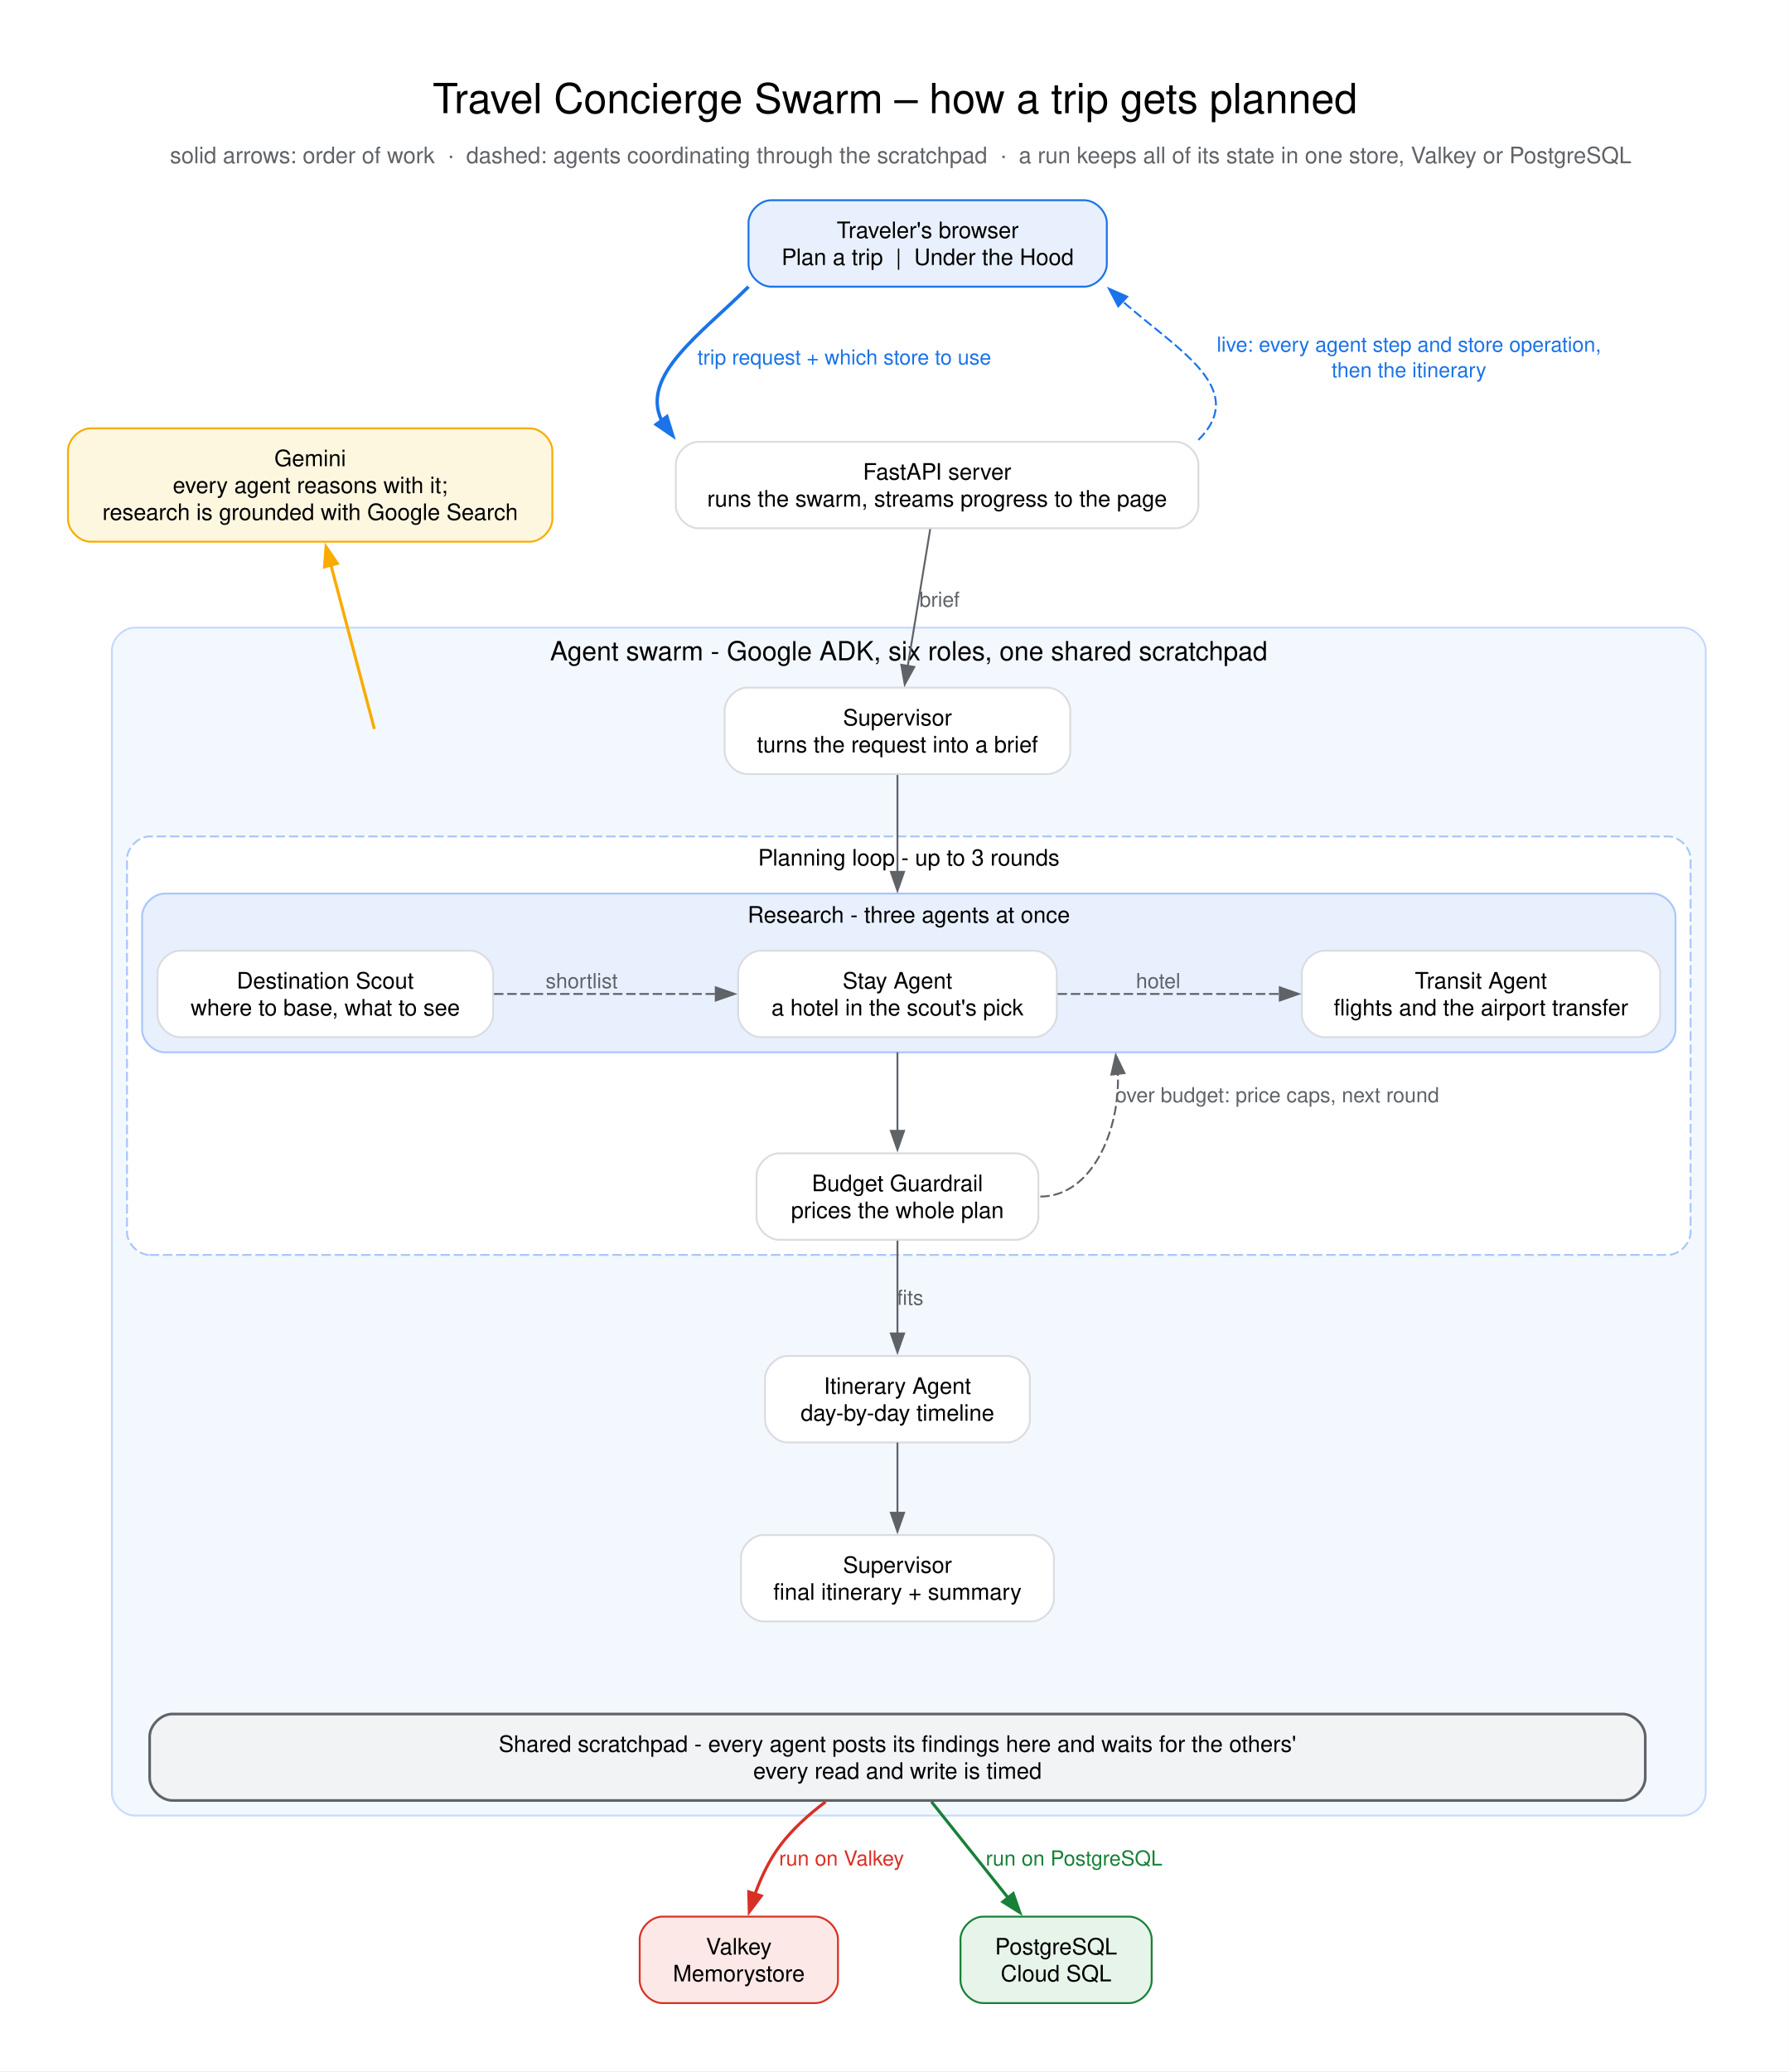
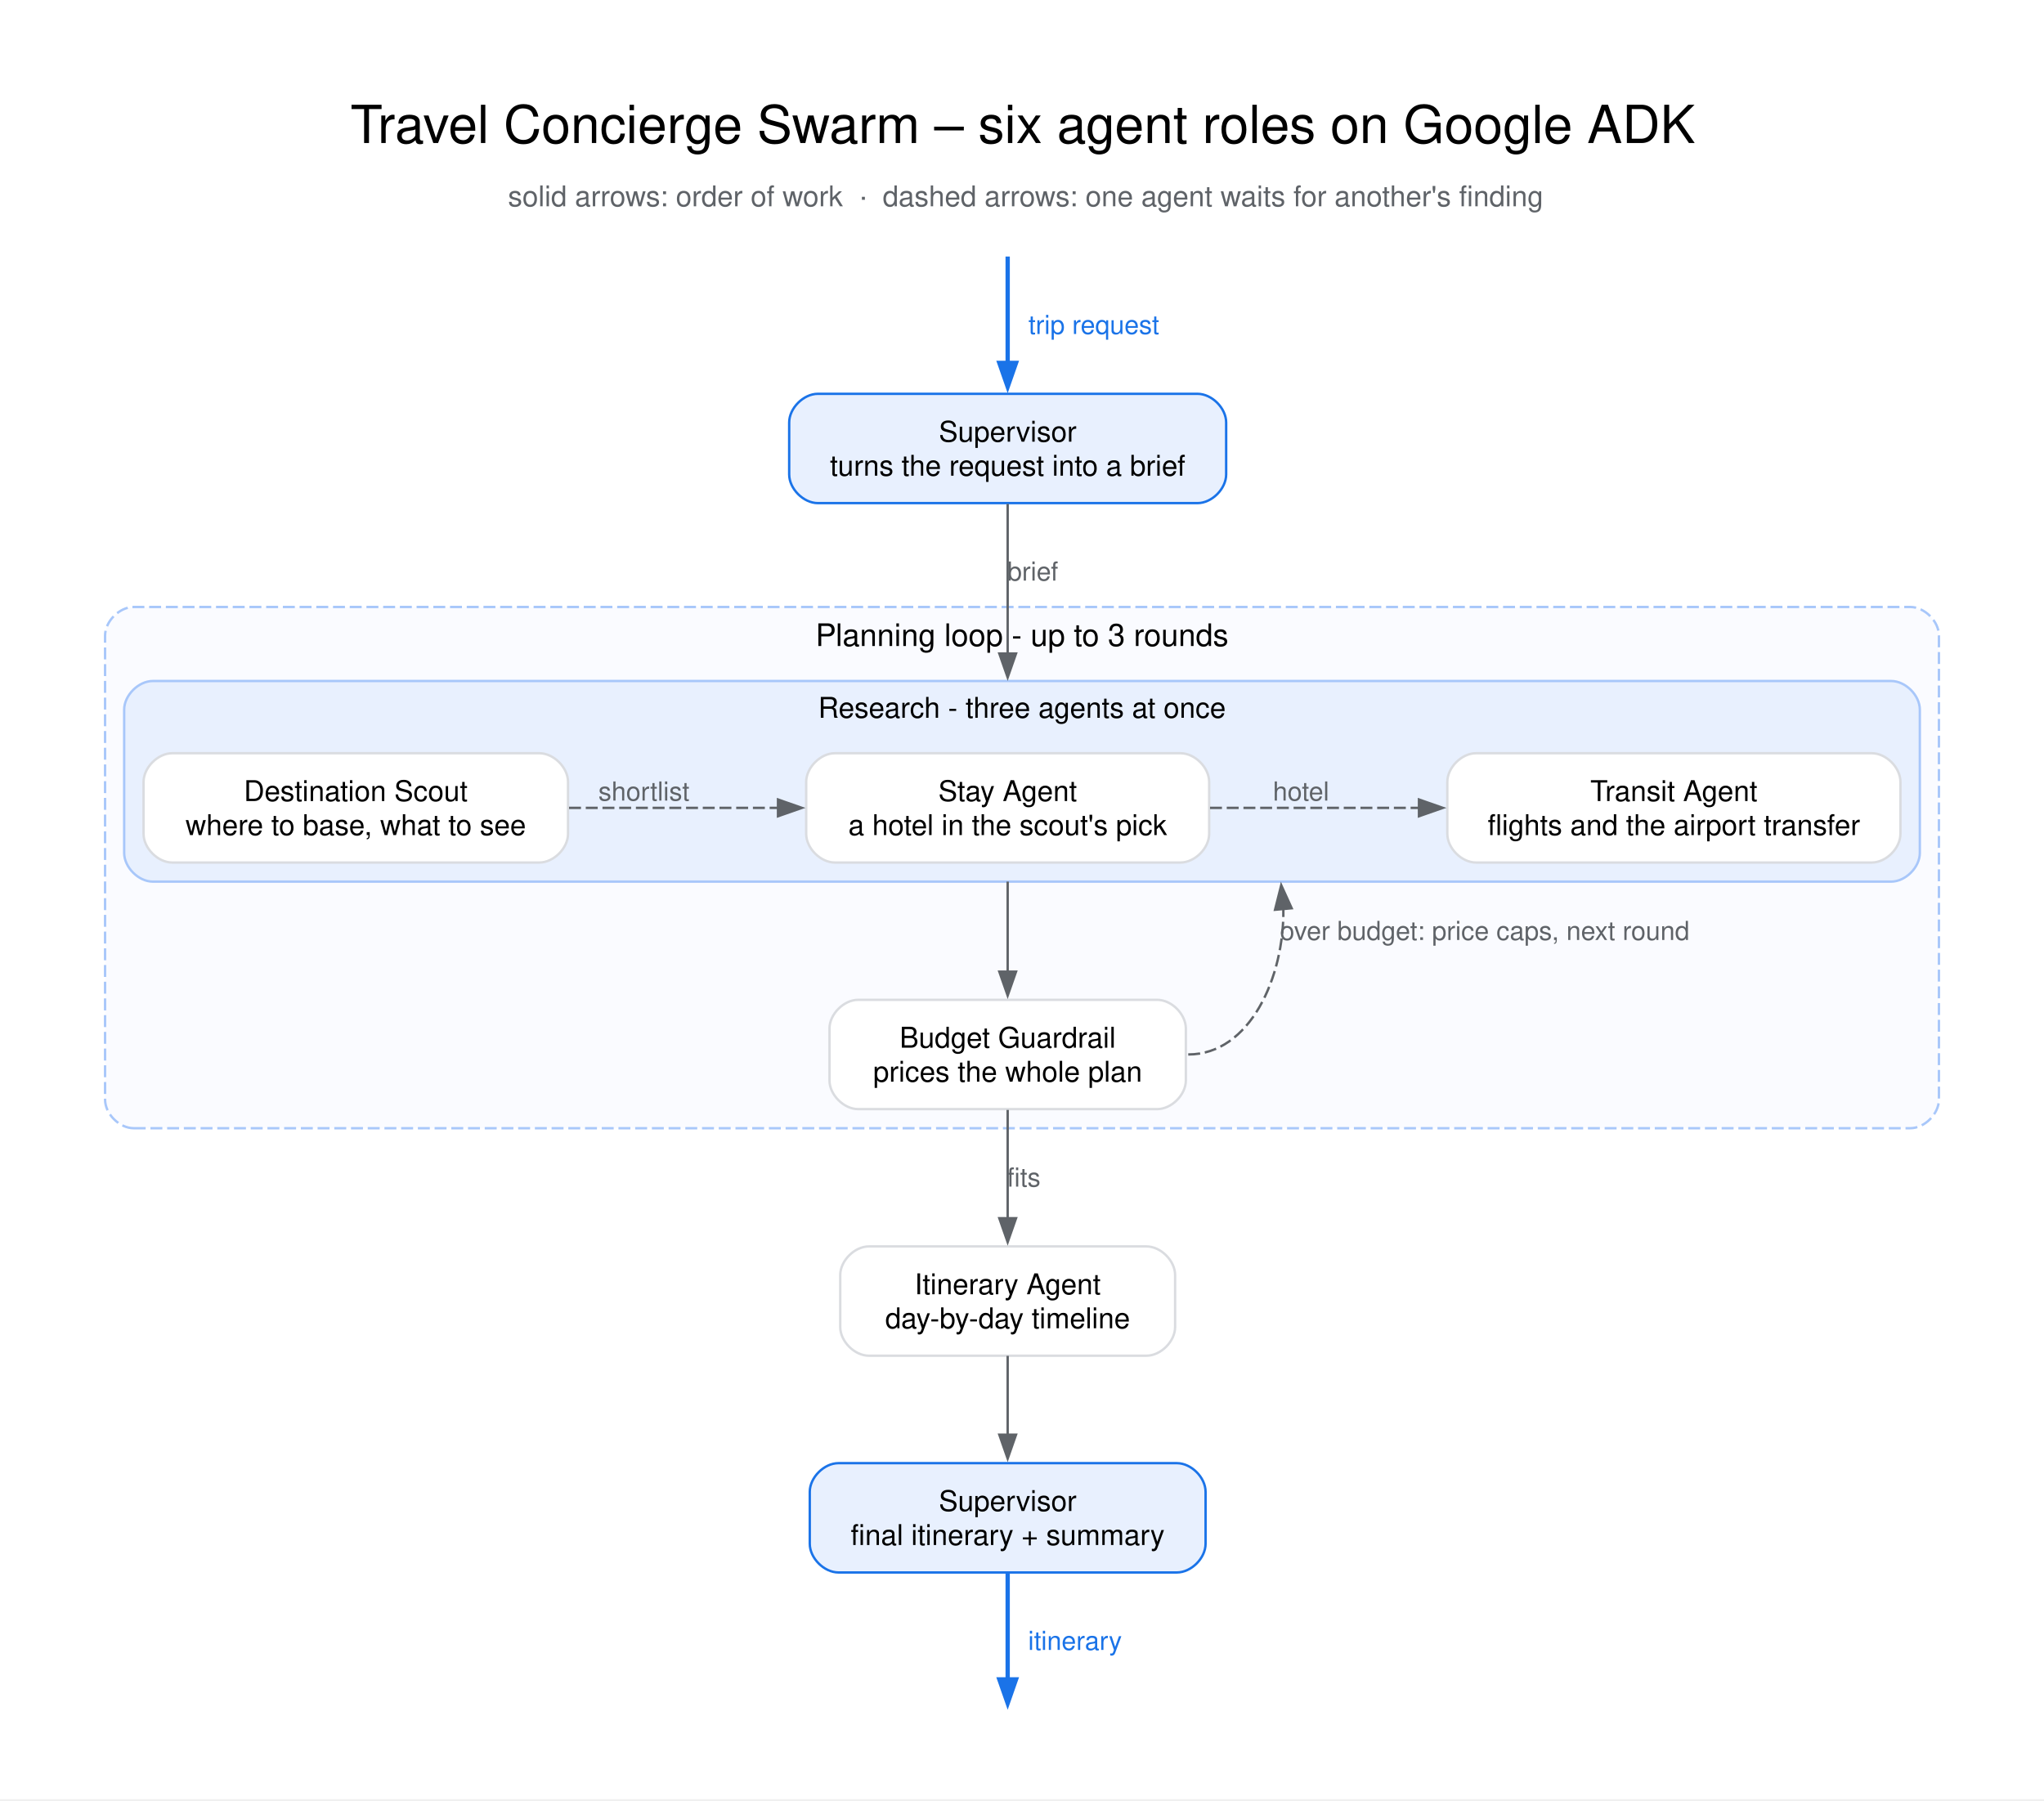
- <svg xmlns="http://www.w3.org/2000/svg" width="947pt" height="1097pt" viewBox="0.00 0.00 947.00 1097.00">
-   <g id="graph0" class="graph" transform="scale(1 1) rotate(0) translate(36 1060.52)">
-     <polygon fill="white" stroke="none" points="-36,36 -36,-1060.52 911.25,-1060.52 911.25,36 -36,36" />
-     <text xml:space="preserve" text-anchor="start" x="193.12" y="-1000.62" font-family="Helvetica,sans-Serif" font-size="22.00">Travel Concierge Swarm – how a trip gets planned</text>
-     <text xml:space="preserve" text-anchor="start" x="54" y="-974.12" font-family="Helvetica,sans-Serif" font-size="12.00" fill="#5f6368">solid arrows: order of work  ·  dashed: agents coordinating through the scratchpad  ·  a run keeps all of its state in one store, Valkey or PostgreSQL</text>
+ <svg xmlns="http://www.w3.org/2000/svg" width="856pt" height="754pt" viewBox="0.00 0.00 856.00 754.00">
+   <g id="graph0" class="graph" transform="scale(1 1) rotate(0) translate(36 717.53)">
+     <polygon fill="white" stroke="none" points="-36,36 -36,-717.53 820,-717.53 820,36 -36,36" />
+     <text xml:space="preserve" text-anchor="start" x="110.75" y="-657.63" font-family="Helvetica,sans-Serif" font-size="22.00">Travel Concierge Swarm – six agent roles on Google ADK</text>
+     <text xml:space="preserve" text-anchor="start" x="176.75" y="-631.13" font-family="Helvetica,sans-Serif" font-size="12.00" fill="#5f6368">solid arrows: order of work  ·  dashed arrows: one agent waits for another's finding</text>
    <g id="clust1" class="cluster">
-       <path fill="#f3f8ff" stroke="#c6dafc" d="M35.25,-99.28C35.25,-99.28 855.25,-99.28 855.25,-99.28 861.25,-99.28 867.25,-105.28 867.25,-111.28 867.25,-111.28 867.25,-716.21 867.25,-716.21 867.25,-722.21 861.25,-728.21 855.25,-728.21 855.25,-728.21 35.25,-728.21 35.25,-728.21 29.25,-728.21 23.25,-722.21 23.25,-716.21 23.25,-716.21 23.25,-111.28 23.25,-111.28 23.25,-105.28 29.25,-99.28 35.25,-99.28" />
-       <text xml:space="preserve" text-anchor="middle" x="445.25" y="-710.91" font-family="Helvetica,sans-Serif" font-size="14.00">Agent swarm - Google ADK, six roles, one shared scratchpad</text>
+       <path fill="#fafbff" stroke="#a8c7fa" stroke-dasharray="5,2" d="M20,-245C20,-245 764,-245 764,-245 770,-245 776,-251 776,-257 776,-257 776,-451.31 776,-451.31 776,-457.31 770,-463.31 764,-463.31 764,-463.31 20,-463.31 20,-463.31 14,-463.31 8,-457.31 8,-451.31 8,-451.31 8,-257 8,-257 8,-251 14,-245 20,-245" />
+       <text xml:space="preserve" text-anchor="middle" x="392" y="-446.96" font-family="Helvetica,sans-Serif" font-size="13.00">Planning loop - up to 3 rounds</text>
    </g>
-     <g id="clust3" class="cluster">
-       <path fill="white" stroke="#a8c7fa" stroke-dasharray="5,2" d="M43.25,-396.12C43.25,-396.12 847.25,-396.12 847.25,-396.12 853.25,-396.12 859.25,-402.12 859.25,-408.12 859.25,-408.12 859.25,-605.68 859.25,-605.68 859.25,-611.68 853.25,-617.68 847.25,-617.68 847.25,-617.68 43.25,-617.68 43.25,-617.68 37.25,-617.68 31.25,-611.68 31.25,-605.68 31.25,-605.68 31.25,-408.12 31.25,-408.12 31.25,-402.12 37.25,-396.12 43.25,-396.12" />
-       <text xml:space="preserve" text-anchor="middle" x="445.25" y="-602.28" font-family="Helvetica,sans-Serif" font-size="12.00">Planning loop - up to 3 rounds</text>
+     <g id="clust2" class="cluster">
+       <path fill="#e8f0fe" stroke="#a8c7fa" d="M28,-348.28C28,-348.28 756,-348.28 756,-348.28 762,-348.28 768,-354.28 768,-360.28 768,-360.28 768,-420.31 768,-420.31 768,-426.31 762,-432.31 756,-432.31 756,-432.31 28,-432.31 28,-432.31 22,-432.31 16,-426.31 16,-420.31 16,-420.31 16,-360.28 16,-360.28 16,-354.28 22,-348.28 28,-348.28" />
+       <text xml:space="preserve" text-anchor="middle" x="392" y="-416.91" font-family="Helvetica,sans-Serif" font-size="12.00">Research - three agents at once</text>
    </g>
-     <g id="clust4" class="cluster">
-       <path fill="#e8f0fe" stroke="#a8c7fa" d="M51.25,-503.4C51.25,-503.4 839.25,-503.4 839.25,-503.4 845.25,-503.4 851.25,-509.4 851.25,-515.4 851.25,-515.4 851.25,-575.43 851.25,-575.43 851.25,-581.43 845.25,-587.43 839.25,-587.43 839.25,-587.43 51.25,-587.43 51.25,-587.43 45.25,-587.43 39.25,-581.43 39.25,-575.43 39.25,-575.43 39.25,-515.4 39.25,-515.4 39.25,-509.4 45.25,-503.4 51.25,-503.4" />
-       <text xml:space="preserve" text-anchor="middle" x="445.25" y="-572.03" font-family="Helvetica,sans-Serif" font-size="12.00">Research - three agents at once</text>
-     </g>
-     <g id="node1" class="node">
-       <path fill="#e8f0fe" stroke="#1a73e8" d="M538.12,-954.52C538.12,-954.52 372.38,-954.52 372.38,-954.52 366.38,-954.52 360.38,-948.52 360.38,-942.52 360.38,-942.52 360.38,-920.74 360.38,-920.74 360.38,-914.74 366.38,-908.74 372.38,-908.74 372.38,-908.74 538.12,-908.74 538.12,-908.74 544.12,-908.74 550.12,-914.74 550.12,-920.74 550.12,-920.74 550.12,-942.52 550.12,-942.52 550.12,-948.52 544.12,-954.52 538.12,-954.52" />
-       <text xml:space="preserve" text-anchor="middle" x="455.25" y="-934.48" font-family="Helvetica,sans-Serif" font-size="12.00">Traveler's browser</text>
-       <text xml:space="preserve" text-anchor="middle" x="455.25" y="-920.23" font-family="Helvetica,sans-Serif" font-size="12.00">Plan a trip  |  Under the Hood</text>
-     </g>
-     <g id="node2" class="node">
-       <path fill="white" stroke="#dadce0" d="M586.62,-826.61C586.62,-826.61 333.88,-826.61 333.88,-826.61 327.88,-826.61 321.88,-820.61 321.88,-814.61 321.88,-814.61 321.88,-792.83 321.88,-792.83 321.88,-786.83 327.88,-780.83 333.88,-780.83 333.88,-780.83 586.62,-780.83 586.62,-780.83 592.62,-780.83 598.62,-786.83 598.62,-792.83 598.62,-792.83 598.62,-814.61 598.62,-814.61 598.62,-820.61 592.62,-826.61 586.62,-826.61" />
-       <text xml:space="preserve" text-anchor="middle" x="460.25" y="-806.57" font-family="Helvetica,sans-Serif" font-size="12.00">FastAPI server</text>
-       <text xml:space="preserve" text-anchor="middle" x="460.25" y="-792.32" font-family="Helvetica,sans-Serif" font-size="12.00">runs the swarm, streams progress to the page</text>
+     <g id="node3" class="node">
+       <path fill="#e8f0fe" stroke="#1a73e8" d="M465.5,-552.59C465.5,-552.59 306.5,-552.59 306.5,-552.59 300.5,-552.59 294.5,-546.59 294.5,-540.59 294.5,-540.59 294.5,-518.81 294.5,-518.81 294.5,-512.81 300.5,-506.81 306.5,-506.81 306.5,-506.81 465.5,-506.81 465.5,-506.81 471.5,-506.81 477.5,-512.81 477.5,-518.81 477.5,-518.81 477.5,-540.59 477.5,-540.59 477.5,-546.59 471.5,-552.59 465.5,-552.59" />
+       <text xml:space="preserve" text-anchor="middle" x="386" y="-532.55" font-family="Helvetica,sans-Serif" font-size="12.00">Supervisor</text>
+       <text xml:space="preserve" text-anchor="middle" x="386" y="-518.3" font-family="Helvetica,sans-Serif" font-size="12.00">turns the request into a brief</text>
    </g>
    <g id="edge1" class="edge">
-       <path fill="none" stroke="#1a73e8" stroke-width="1.8" d="M360.38,-908.74C335.57,-883.94 302.83,-861.87 314.42,-837.72" />
-       <polygon fill="#1a73e8" stroke="#1a73e8" stroke-width="1.8" points="317.14,-839.93 320.26,-829.81 311.51,-835.78 317.14,-839.93" />
-       <text xml:space="preserve" text-anchor="middle" x="414.16" y="-867.54" font-family="Helvetica,sans-Serif" font-size="11.00" fill="#1a73e8">trip request + which store to use  </text>
+       <path fill="none" stroke="#1a73e8" stroke-width="1.8" d="M386,-610.09C386,-610.09 386,-586.7 386,-565.31" />
+       <polygon fill="#1a73e8" stroke="#1a73e8" stroke-width="1.8" points="389.5,-565.54 386,-555.54 382.5,-565.54 389.5,-565.54" />
+       <text xml:space="preserve" text-anchor="middle" x="417.5" y="-577.64" font-family="Helvetica,sans-Serif" font-size="11.00" fill="#1a73e8">   trip request</text>
    </g>
-     <g id="node3" class="node">
-       <path fill="#fef7e0" stroke="#f9ab00" d="M244.5,-833.74C244.5,-833.74 12,-833.74 12,-833.74 6,-833.74 0,-827.74 0,-821.74 0,-821.74 0,-785.71 0,-785.71 0,-779.71 6,-773.71 12,-773.71 12,-773.71 244.5,-773.71 244.5,-773.71 250.5,-773.71 256.5,-779.71 256.5,-785.71 256.5,-785.71 256.5,-821.74 256.5,-821.74 256.5,-827.74 250.5,-833.74 244.5,-833.74" />
-       <text xml:space="preserve" text-anchor="middle" x="128.25" y="-813.7" font-family="Helvetica,sans-Serif" font-size="12.00">Gemini</text>
-       <text xml:space="preserve" text-anchor="middle" x="128.25" y="-799.45" font-family="Helvetica,sans-Serif" font-size="12.00">every agent reasons with it;</text>
-       <text xml:space="preserve" text-anchor="middle" x="128.25" y="-785.2" font-family="Helvetica,sans-Serif" font-size="12.00">research is grounded with Google Search</text>
+     <g id="node5" class="node">
+       <path fill="white" stroke="#dadce0" d="M458.38,-402.06C458.38,-402.06 313.62,-402.06 313.62,-402.06 307.62,-402.06 301.62,-396.06 301.62,-390.06 301.62,-390.06 301.62,-368.28 301.62,-368.28 301.62,-362.28 307.62,-356.28 313.62,-356.28 313.62,-356.28 458.38,-356.28 458.38,-356.28 464.38,-356.28 470.38,-362.28 470.38,-368.28 470.38,-368.28 470.38,-390.06 470.38,-390.06 470.38,-396.06 464.38,-402.06 458.38,-402.06" />
+       <text xml:space="preserve" text-anchor="middle" x="386" y="-382.02" font-family="Helvetica,sans-Serif" font-size="12.00">Stay Agent</text>
+       <text xml:space="preserve" text-anchor="middle" x="386" y="-367.77" font-family="Helvetica,sans-Serif" font-size="12.00">a hotel in the scout's pick</text>
    </g>
    <g id="edge2" class="edge">
-       <path fill="none" stroke="#1a73e8" stroke-dasharray="5,2" d="M598.62,-827.61C625.66,-854.65 587.91,-875.07 558.52,-900.92" />
-       <polygon fill="#1a73e8" stroke="#1a73e8" points="556.16,-898.33 551.23,-907.71 560.93,-903.45 556.16,-898.33" />
-       <text xml:space="preserve" text-anchor="middle" x="707.06" y="-874.29" font-family="Helvetica,sans-Serif" font-size="11.00" fill="#1a73e8">  live: every agent step and store operation,</text>
-       <text xml:space="preserve" text-anchor="middle" x="707.06" y="-860.79" font-family="Helvetica,sans-Serif" font-size="11.00" fill="#1a73e8">  then the itinerary</text>
+       <path fill="none" stroke="#5f6368" d="M386,-506.46C386,-489.74 386,-465.95 386,-443.52" />
+       <polygon fill="#5f6368" stroke="#5f6368" points="389.5,-443.82 386,-433.82 382.5,-443.82 389.5,-443.82" />
+       <text xml:space="preserve" text-anchor="middle" x="396.5" y="-474.36" font-family="Helvetica,sans-Serif" font-size="11.00" fill="#5f6368">brief</text>
    </g>
-     <g id="node5" class="node">
-       <path fill="white" stroke="#dadce0" d="M518.75,-696.46C518.75,-696.46 359.75,-696.46 359.75,-696.46 353.75,-696.46 347.75,-690.46 347.75,-684.46 347.75,-684.46 347.75,-662.68 347.75,-662.68 347.75,-656.68 353.75,-650.68 359.75,-650.68 359.75,-650.68 518.75,-650.68 518.75,-650.68 524.75,-650.68 530.75,-656.68 530.75,-662.68 530.75,-662.68 530.75,-684.46 530.75,-684.46 530.75,-690.46 524.75,-696.46 518.75,-696.46" />
-       <text xml:space="preserve" text-anchor="middle" x="439.25" y="-676.42" font-family="Helvetica,sans-Serif" font-size="12.00">Supervisor</text>
-       <text xml:space="preserve" text-anchor="middle" x="439.25" y="-662.17" font-family="Helvetica,sans-Serif" font-size="12.00">turns the request into a brief</text>
+     <g id="node4" class="node">
+       <path fill="white" stroke="#dadce0" d="M189.88,-402.06C189.88,-402.06 36.12,-402.06 36.12,-402.06 30.12,-402.06 24.12,-396.06 24.12,-390.06 24.12,-390.06 24.12,-368.28 24.12,-368.28 24.12,-362.28 30.12,-356.28 36.12,-356.28 36.12,-356.28 189.88,-356.28 189.88,-356.28 195.88,-356.28 201.88,-362.28 201.88,-368.28 201.88,-368.28 201.88,-390.06 201.88,-390.06 201.88,-396.06 195.88,-402.06 189.88,-402.06" />
+       <text xml:space="preserve" text-anchor="middle" x="113" y="-382.02" font-family="Helvetica,sans-Serif" font-size="12.00">Destination Scout</text>
+       <text xml:space="preserve" text-anchor="middle" x="113" y="-367.77" font-family="Helvetica,sans-Serif" font-size="12.00">where to base, what to see</text>
    </g>
    <g id="edge4" class="edge">
-       <path fill="none" stroke="#5f6368" d="M456.59,-780.4C453.31,-760.37 448.45,-730.7 444.71,-707.87" />
-       <polygon fill="#5f6368" stroke="#5f6368" points="448.18,-707.43 443.11,-698.13 441.27,-708.57 448.18,-707.43" />
-       <text xml:space="preserve" text-anchor="middle" x="461.51" y="-739.26" font-family="Helvetica,sans-Serif" font-size="11.00" fill="#5f6368">brief</text>
+       <path fill="none" stroke="#5f6368" stroke-dasharray="5,2" d="M202.31,-379.17C231.58,-379.17 260.85,-379.17 290.11,-379.17" />
+       <polygon fill="#5f6368" stroke="#5f6368" points="289.82,-382.67 299.82,-379.17 289.82,-375.67 289.82,-382.67" />
+       <text xml:space="preserve" text-anchor="middle" x="233.67" y="-382.22" font-family="Helvetica,sans-Serif" font-size="11.00" fill="#5f6368">shortlist</text>
    </g>
-     <g id="edge13" class="edge">
-       <path fill="none" stroke="#f9ab00" stroke-width="1.6" d="M139.15,-761.66C149.09,-724.17 162.25,-674.57 162.25,-674.57" />
-       <polygon fill="#f9ab00" stroke="#f9ab00" stroke-width="1.6" points="135.85,-760.42 136.67,-770.98 142.62,-762.21 135.85,-760.42" />
+     <g id="node6" class="node">
+       <path fill="white" stroke="#dadce0" d="M747.88,-402.06C747.88,-402.06 582.12,-402.06 582.12,-402.06 576.12,-402.06 570.12,-396.06 570.12,-390.06 570.12,-390.06 570.12,-368.28 570.12,-368.28 570.12,-362.28 576.12,-356.28 582.12,-356.28 582.12,-356.28 747.88,-356.28 747.88,-356.28 753.88,-356.28 759.88,-362.28 759.88,-368.28 759.88,-368.28 759.88,-390.06 759.88,-390.06 759.88,-396.06 753.88,-402.06 747.88,-402.06" />
+       <text xml:space="preserve" text-anchor="middle" x="665" y="-382.02" font-family="Helvetica,sans-Serif" font-size="12.00">Transit Agent</text>
+       <text xml:space="preserve" text-anchor="middle" x="665" y="-367.77" font-family="Helvetica,sans-Serif" font-size="12.00">flights and the airport transfer</text>
+     </g>
+     <g id="edge5" class="edge">
+       <path fill="none" stroke="#5f6368" stroke-dasharray="5,2" d="M470.74,-379.17C500.01,-379.17 529.28,-379.17 558.55,-379.17" />
+       <polygon fill="#5f6368" stroke="#5f6368" points="558.25,-382.67 568.25,-379.17 558.25,-375.67 558.25,-382.67" />
+       <text xml:space="preserve" text-anchor="middle" x="508.85" y="-382.22" font-family="Helvetica,sans-Serif" font-size="11.00" fill="#5f6368">hotel</text>
    </g>
    <g id="node7" class="node">
-       <path fill="white" stroke="#dadce0" d="M511.62,-557.18C511.62,-557.18 366.88,-557.18 366.88,-557.18 360.88,-557.18 354.88,-551.18 354.88,-545.18 354.88,-545.18 354.88,-523.4 354.88,-523.4 354.88,-517.4 360.88,-511.4 366.88,-511.4 366.88,-511.4 511.62,-511.4 511.62,-511.4 517.62,-511.4 523.62,-517.4 523.62,-523.4 523.62,-523.4 523.62,-545.18 523.62,-545.18 523.62,-551.18 517.62,-557.18 511.62,-557.18" />
-       <text xml:space="preserve" text-anchor="middle" x="439.25" y="-537.14" font-family="Helvetica,sans-Serif" font-size="12.00">Stay Agent</text>
-       <text xml:space="preserve" text-anchor="middle" x="439.25" y="-522.89" font-family="Helvetica,sans-Serif" font-size="12.00">a hotel in the scout's pick</text>
+       <path fill="white" stroke="#dadce0" d="M448.62,-298.78C448.62,-298.78 323.38,-298.78 323.38,-298.78 317.38,-298.78 311.38,-292.78 311.38,-286.78 311.38,-286.78 311.38,-265 311.38,-265 311.38,-259 317.38,-253 323.38,-253 323.38,-253 448.62,-253 448.62,-253 454.62,-253 460.62,-259 460.62,-265 460.62,-265 460.62,-286.78 460.62,-286.78 460.62,-292.78 454.62,-298.78 448.62,-298.78" />
+       <text xml:space="preserve" text-anchor="middle" x="386" y="-278.74" font-family="Helvetica,sans-Serif" font-size="12.00">Budget Guardrail</text>
+       <text xml:space="preserve" text-anchor="middle" x="386" y="-264.49" font-family="Helvetica,sans-Serif" font-size="12.00">prices the whole plan</text>
    </g>
-     <g id="edge5" class="edge">
-       <path fill="none" stroke="#5f6368" d="M439.25,-650.21C439.25,-636.14 439.25,-617.22 439.25,-598.79" />
-       <polygon fill="#5f6368" stroke="#5f6368" points="442.75,-598.94 439.25,-588.94 435.75,-598.94 442.75,-598.94" />
+     <g id="edge3" class="edge">
+       <path fill="none" stroke="#5f6368" d="M386,-348.28C386,-336.4 386,-322.68 386,-310.46" />
+       <polygon fill="#5f6368" stroke="#5f6368" points="389.5,-310.58 386,-300.58 382.5,-310.58 389.5,-310.58" />
    </g>
-     <g id="node6" class="node">
-       <path fill="white" stroke="#dadce0" d="M213.12,-557.18C213.12,-557.18 59.38,-557.18 59.38,-557.18 53.38,-557.18 47.38,-551.18 47.38,-545.18 47.38,-545.18 47.38,-523.4 47.38,-523.4 47.38,-517.4 53.38,-511.4 59.38,-511.4 59.38,-511.4 213.12,-511.4 213.12,-511.4 219.12,-511.4 225.12,-517.4 225.12,-523.4 225.12,-523.4 225.12,-545.18 225.12,-545.18 225.12,-551.18 219.12,-557.18 213.12,-557.18" />
-       <text xml:space="preserve" text-anchor="middle" x="136.25" y="-537.14" font-family="Helvetica,sans-Serif" font-size="12.00">Destination Scout</text>
-       <text xml:space="preserve" text-anchor="middle" x="136.25" y="-522.89" font-family="Helvetica,sans-Serif" font-size="12.00">where to base, what to see</text>
+     <g id="edge6" class="edge">
+       <path fill="none" stroke="#5f6368" stroke-dasharray="5,2" d="M461.62,-275.89C487.46,-275.89 501.87,-308.31 501.45,-336.82" />
+       <polygon fill="#5f6368" stroke="#5f6368" points="497.97,-336.5 500.56,-346.78 504.94,-337.13 497.97,-336.5" />
+       <text xml:space="preserve" text-anchor="middle" x="585.79" y="-323.83" font-family="Helvetica,sans-Serif" font-size="11.00" fill="#5f6368">over budget: price caps, next round</text>
+     </g>
+     <g id="node8" class="node">
+       <path fill="white" stroke="#dadce0" d="M444.12,-195.5C444.12,-195.5 327.88,-195.5 327.88,-195.5 321.88,-195.5 315.88,-189.5 315.88,-183.5 315.88,-183.5 315.88,-161.72 315.88,-161.72 315.88,-155.72 321.88,-149.72 327.88,-149.72 327.88,-149.72 444.12,-149.72 444.12,-149.72 450.12,-149.72 456.12,-155.72 456.12,-161.72 456.12,-161.72 456.12,-183.5 456.12,-183.5 456.12,-189.5 450.12,-195.5 444.12,-195.5" />
+       <text xml:space="preserve" text-anchor="middle" x="386" y="-175.46" font-family="Helvetica,sans-Serif" font-size="12.00">Itinerary Agent</text>
+       <text xml:space="preserve" text-anchor="middle" x="386" y="-161.21" font-family="Helvetica,sans-Serif" font-size="12.00">day-by-day timeline</text>
    </g>
    <g id="edge7" class="edge">
-       <path fill="none" stroke="#5f6368" stroke-dasharray="5,2" d="M225.61,-534.29C264.81,-534.29 304.01,-534.29 343.21,-534.29" />
-       <polygon fill="#5f6368" stroke="#5f6368" points="343.03,-537.79 353.03,-534.29 343.03,-530.79 343.03,-537.79" />
-       <text xml:space="preserve" text-anchor="middle" x="272.01" y="-537.34" font-family="Helvetica,sans-Serif" font-size="11.00" fill="#5f6368">shortlist</text>
+       <path fill="none" stroke="#5f6368" d="M386,-252.66C386,-239.34 386,-222.13 386,-207.18" />
+       <polygon fill="#5f6368" stroke="#5f6368" points="389.5,-207.3 386,-197.3 382.5,-207.3 389.5,-207.3" />
+       <text xml:space="preserve" text-anchor="middle" x="392.75" y="-220.55" font-family="Helvetica,sans-Serif" font-size="11.00" fill="#5f6368">fits</text>
    </g>
-     <g id="node8" class="node">
-       <path fill="white" stroke="#dadce0" d="M831.12,-557.18C831.12,-557.18 665.38,-557.18 665.38,-557.18 659.38,-557.18 653.38,-551.18 653.38,-545.18 653.38,-545.18 653.38,-523.4 653.38,-523.4 653.38,-517.4 659.38,-511.4 665.38,-511.4 665.38,-511.4 831.12,-511.4 831.12,-511.4 837.12,-511.4 843.12,-517.4 843.12,-523.4 843.12,-523.4 843.12,-545.18 843.12,-545.18 843.12,-551.18 837.12,-557.18 831.12,-557.18" />
-       <text xml:space="preserve" text-anchor="middle" x="748.25" y="-537.14" font-family="Helvetica,sans-Serif" font-size="12.00">Transit Agent</text>
-       <text xml:space="preserve" text-anchor="middle" x="748.25" y="-522.89" font-family="Helvetica,sans-Serif" font-size="12.00">flights and the airport transfer</text>
+     <g id="node9" class="node">
+       <path fill="#e8f0fe" stroke="#1a73e8" d="M456.88,-104.72C456.88,-104.72 315.12,-104.72 315.12,-104.72 309.12,-104.72 303.12,-98.72 303.12,-92.72 303.12,-92.72 303.12,-70.94 303.12,-70.94 303.12,-64.94 309.12,-58.94 315.12,-58.94 315.12,-58.94 456.88,-58.94 456.88,-58.94 462.88,-58.94 468.88,-64.94 468.88,-70.94 468.88,-70.94 468.88,-92.72 468.88,-92.72 468.88,-98.72 462.88,-104.72 456.88,-104.72" />
+       <text xml:space="preserve" text-anchor="middle" x="386" y="-84.68" font-family="Helvetica,sans-Serif" font-size="12.00">Supervisor</text>
+       <text xml:space="preserve" text-anchor="middle" x="386" y="-70.43" font-family="Helvetica,sans-Serif" font-size="12.00">final itinerary + summary</text>
    </g>
    <g id="edge8" class="edge">
-       <path fill="none" stroke="#5f6368" stroke-dasharray="5,2" d="M524.04,-534.29C563.32,-534.29 602.6,-534.29 641.87,-534.29" />
-       <polygon fill="#5f6368" stroke="#5f6368" points="641.71,-537.79 651.71,-534.29 641.71,-530.79 641.71,-537.79" />
-       <text xml:space="preserve" text-anchor="middle" x="577.32" y="-537.34" font-family="Helvetica,sans-Serif" font-size="11.00" fill="#5f6368">hotel</text>
-     </g>
-     <g id="node9" class="node">
-       <path fill="white" stroke="#dadce0" d="M501.88,-449.9C501.88,-449.9 376.62,-449.9 376.62,-449.9 370.62,-449.9 364.62,-443.9 364.62,-437.9 364.62,-437.9 364.62,-416.12 364.62,-416.12 364.62,-410.12 370.62,-404.12 376.62,-404.12 376.62,-404.12 501.88,-404.12 501.88,-404.12 507.88,-404.12 513.88,-410.12 513.88,-416.12 513.88,-416.12 513.88,-437.9 513.88,-437.9 513.88,-443.9 507.88,-449.9 501.88,-449.9" />
-       <text xml:space="preserve" text-anchor="middle" x="439.25" y="-429.86" font-family="Helvetica,sans-Serif" font-size="12.00">Budget Guardrail</text>
-       <text xml:space="preserve" text-anchor="middle" x="439.25" y="-415.61" font-family="Helvetica,sans-Serif" font-size="12.00">prices the whole plan</text>
-     </g>
-     <g id="edge6" class="edge">
-       <path fill="none" stroke="#5f6368" d="M439.25,-503.4C439.25,-490.32 439.25,-474.93 439.25,-461.47" />
-       <polygon fill="#5f6368" stroke="#5f6368" points="442.75,-461.82 439.25,-451.82 435.75,-461.82 442.75,-461.82" />
+       <path fill="none" stroke="#5f6368" d="M386,-149.66C386,-139.71 386,-127.71 386,-116.64" />
+       <polygon fill="#5f6368" stroke="#5f6368" points="389.5,-116.65 386,-106.65 382.5,-116.65 389.5,-116.65" />
    </g>
    <g id="edge9" class="edge">
-       <path fill="none" stroke="#5f6368" stroke-dasharray="5,2" d="M514.88,-427.01C542.28,-427.01 557.19,-462.16 555.96,-492.21" />
-       <polygon fill="#5f6368" stroke="#5f6368" points="552.51,-491.57 554.86,-501.9 559.46,-492.36 552.51,-491.57" />
-       <text xml:space="preserve" text-anchor="middle" x="640.36" y="-476.95" font-family="Helvetica,sans-Serif" font-size="11.00" fill="#5f6368">over budget: price caps, next round</text>
-     </g>
-     <g id="node10" class="node">
-       <path fill="white" stroke="#dadce0" d="M497.38,-342.62C497.38,-342.62 381.12,-342.62 381.12,-342.62 375.12,-342.62 369.12,-336.62 369.12,-330.62 369.12,-330.62 369.12,-308.84 369.12,-308.84 369.12,-302.84 375.12,-296.84 381.12,-296.84 381.12,-296.84 497.38,-296.84 497.38,-296.84 503.38,-296.84 509.38,-302.84 509.38,-308.84 509.38,-308.84 509.38,-330.62 509.38,-330.62 509.38,-336.62 503.38,-342.62 497.38,-342.62" />
-       <text xml:space="preserve" text-anchor="middle" x="439.25" y="-322.58" font-family="Helvetica,sans-Serif" font-size="12.00">Itinerary Agent</text>
-       <text xml:space="preserve" text-anchor="middle" x="439.25" y="-308.33" font-family="Helvetica,sans-Serif" font-size="12.00">day-by-day timeline</text>
-     </g>
-     <g id="edge10" class="edge">
-       <path fill="none" stroke="#5f6368" d="M439.25,-403.68C439.25,-389.31 439.25,-370.35 439.25,-354.19" />
-       <polygon fill="#5f6368" stroke="#5f6368" points="442.75,-354.54 439.25,-344.54 435.75,-354.54 442.75,-354.54" />
-       <text xml:space="preserve" text-anchor="middle" x="446" y="-369.67" font-family="Helvetica,sans-Serif" font-size="11.00" fill="#5f6368">fits</text>
-     </g>
-     <g id="node11" class="node">
-       <path fill="white" stroke="#dadce0" d="M510.12,-247.84C510.12,-247.84 368.38,-247.84 368.38,-247.84 362.38,-247.84 356.38,-241.84 356.38,-235.84 356.38,-235.84 356.38,-214.06 356.38,-214.06 356.38,-208.06 362.38,-202.06 368.38,-202.06 368.38,-202.06 510.12,-202.06 510.12,-202.06 516.12,-202.06 522.12,-208.06 522.12,-214.06 522.12,-214.06 522.12,-235.84 522.12,-235.84 522.12,-241.84 516.12,-247.84 510.12,-247.84" />
-       <text xml:space="preserve" text-anchor="middle" x="439.25" y="-227.8" font-family="Helvetica,sans-Serif" font-size="12.00">Supervisor</text>
-       <text xml:space="preserve" text-anchor="middle" x="439.25" y="-213.55" font-family="Helvetica,sans-Serif" font-size="12.00">final itinerary + summary</text>
-     </g>
-     <g id="edge11" class="edge">
-       <path fill="none" stroke="#5f6368" d="M439.25,-296.74C439.25,-285.62 439.25,-271.87 439.25,-259.46" />
-       <polygon fill="#5f6368" stroke="#5f6368" points="442.75,-259.61 439.25,-249.61 435.75,-259.61 442.75,-259.61" />
-     </g>
-     <g id="node12" class="node">
-       <path fill="#f1f3f4" stroke="#5f6368" stroke-width="1.4" d="M823.25,-153.06C823.25,-153.06 55.25,-153.06 55.25,-153.06 49.25,-153.06 43.25,-147.06 43.25,-141.06 43.25,-141.06 43.25,-119.28 43.25,-119.28 43.25,-113.28 49.25,-107.28 55.25,-107.28 55.25,-107.28 823.25,-107.28 823.25,-107.28 829.25,-107.28 835.25,-113.28 835.25,-119.28 835.25,-119.28 835.25,-141.06 835.25,-141.06 835.25,-147.06 829.25,-153.06 823.25,-153.06" />
-       <text xml:space="preserve" text-anchor="middle" x="439.25" y="-133.02" font-family="Helvetica,sans-Serif" font-size="12.00">Shared scratchpad - every agent posts its findings here and waits for the others'</text>
-       <text xml:space="preserve" text-anchor="middle" x="439.25" y="-118.77" font-family="Helvetica,sans-Serif" font-size="12.00">every read and write is timed</text>
-     </g>
-     <g id="node13" class="node">
-       <path fill="#fce8e6" stroke="#d93025" d="M395.75,-45.78C395.75,-45.78 314.75,-45.78 314.75,-45.78 308.75,-45.78 302.75,-39.78 302.75,-33.78 302.75,-33.78 302.75,-12 302.75,-12 302.75,-6 308.75,0 314.75,0 314.75,0 395.75,0 395.75,0 401.75,0 407.75,-6 407.75,-12 407.75,-12 407.75,-33.78 407.75,-33.78 407.75,-39.78 401.75,-45.78 395.75,-45.78" />
-       <text xml:space="preserve" text-anchor="middle" x="355.25" y="-25.74" font-family="Helvetica,sans-Serif" font-size="12.00">Valkey</text>
-       <text xml:space="preserve" text-anchor="middle" x="355.25" y="-11.49" font-family="Helvetica,sans-Serif" font-size="12.00">Memorystore</text>
-     </g>
-     <g id="edge15" class="edge">
-       <path fill="none" stroke="#d93025" stroke-width="1.6" d="M401.22,-106.6C392.36,-99.96 383.6,-92.09 377,-83.28 371.34,-75.73 367.03,-66.56 363.8,-57.7" />
-       <polygon fill="#d93025" stroke="#d93025" stroke-width="1.6" points="367.17,-56.76 360.78,-48.31 360.51,-58.9 367.17,-56.76" />
-       <text xml:space="preserve" text-anchor="middle" x="409.62" y="-72.83" font-family="Helvetica,sans-Serif" font-size="11.00" fill="#d93025">run on Valkey</text>
-     </g>
-     <g id="node14" class="node">
-       <path fill="#e6f4ea" stroke="#188038" d="M561.88,-45.78C561.88,-45.78 484.62,-45.78 484.62,-45.78 478.62,-45.78 472.62,-39.78 472.62,-33.78 472.62,-33.78 472.62,-12 472.62,-12 472.62,-6 478.62,0 484.62,0 484.62,0 561.88,0 561.88,0 567.88,0 573.88,-6 573.88,-12 573.88,-12 573.88,-33.78 573.88,-33.78 573.88,-39.78 567.88,-45.78 561.88,-45.78" />
-       <text xml:space="preserve" text-anchor="middle" x="523.25" y="-25.74" font-family="Helvetica,sans-Serif" font-size="12.00">PostgreSQL</text>
-       <text xml:space="preserve" text-anchor="middle" x="523.25" y="-11.49" font-family="Helvetica,sans-Serif" font-size="12.00">Cloud SQL</text>
-     </g>
-     <g id="edge16" class="edge">
-       <path fill="none" stroke="#188038" stroke-width="1.6" d="M457.27,-106.58C469.2,-91.63 485.01,-71.82 498.16,-55.34" />
-       <polygon fill="#188038" stroke="#188038" stroke-width="1.6" points="500.54,-57.97 504.04,-47.97 495.06,-53.6 500.54,-57.97" />
-       <text xml:space="preserve" text-anchor="middle" x="532.78" y="-72.83" font-family="Helvetica,sans-Serif" font-size="11.00" fill="#188038">run on PostgreSQL</text>
+       <path fill="none" stroke="#1a73e8" stroke-width="1.8" d="M386,-58.72C386,-44.22 386,-25.8 386,-13.82" />
+       <polygon fill="#1a73e8" stroke="#1a73e8" stroke-width="1.8" points="389.5,-14.16 386,-4.16 382.5,-14.16 389.5,-14.16" />
+       <text xml:space="preserve" text-anchor="middle" x="409.62" y="-26.49" font-family="Helvetica,sans-Serif" font-size="11.00" fill="#1a73e8">   itinerary</text>
    </g>
  </g>
</svg>
